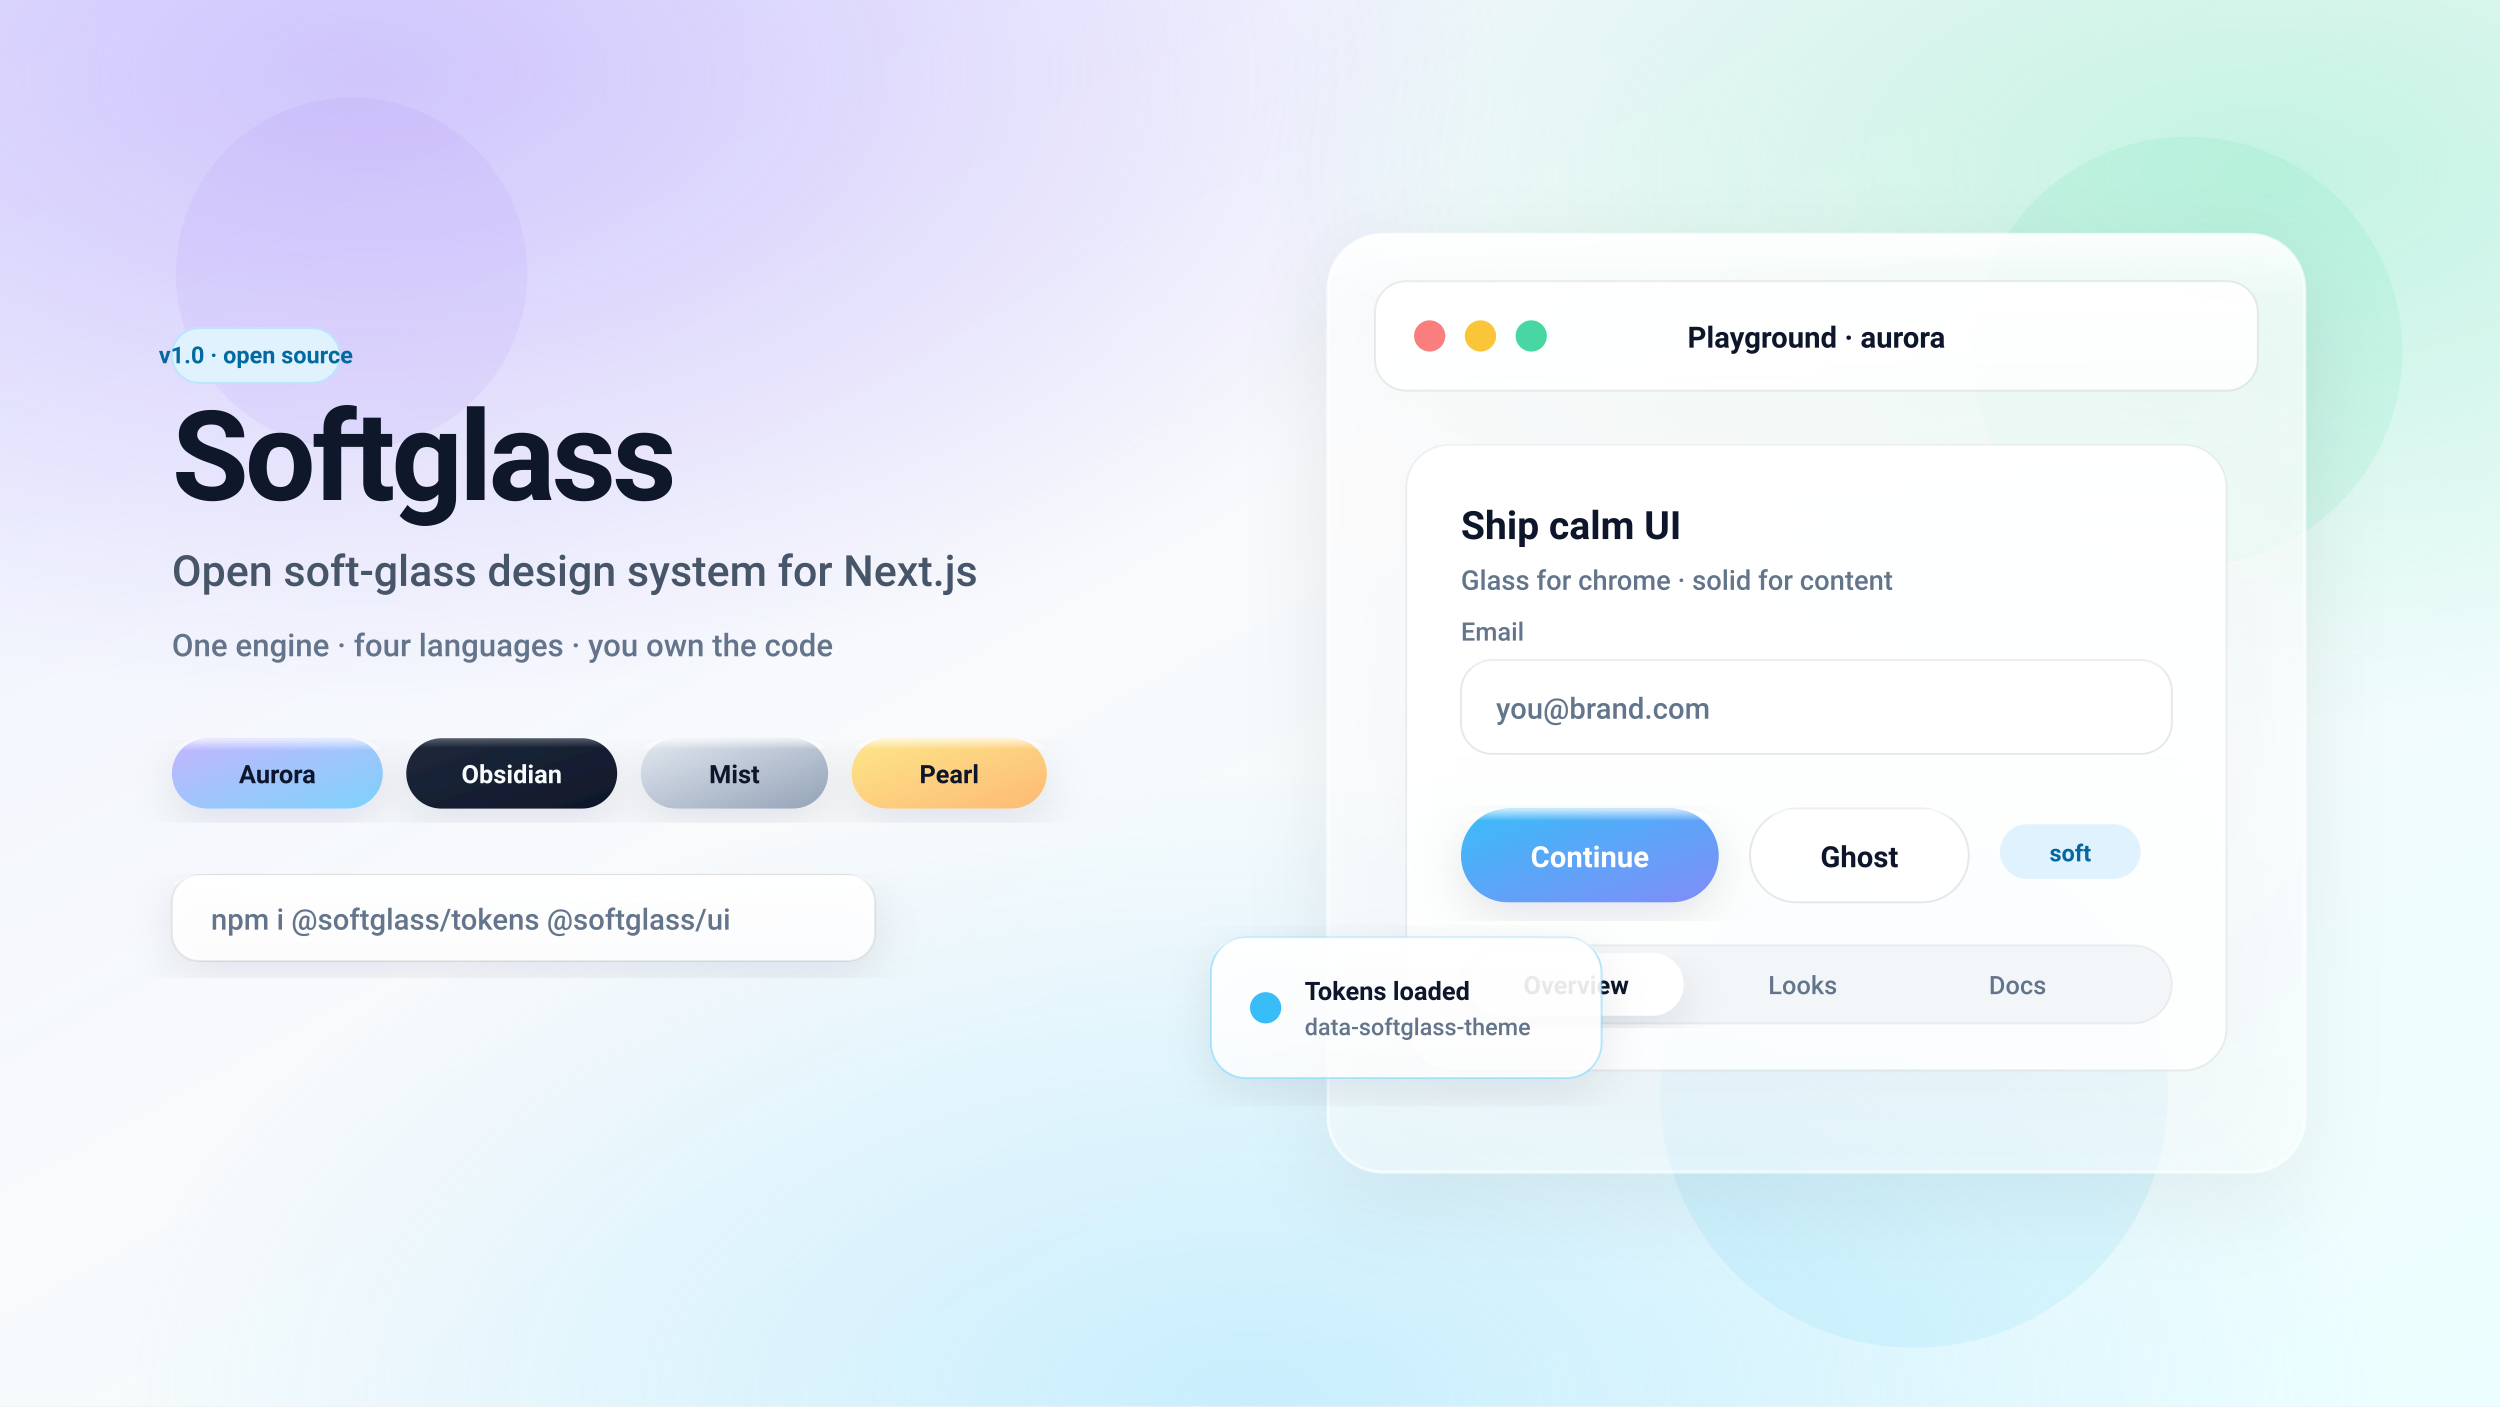
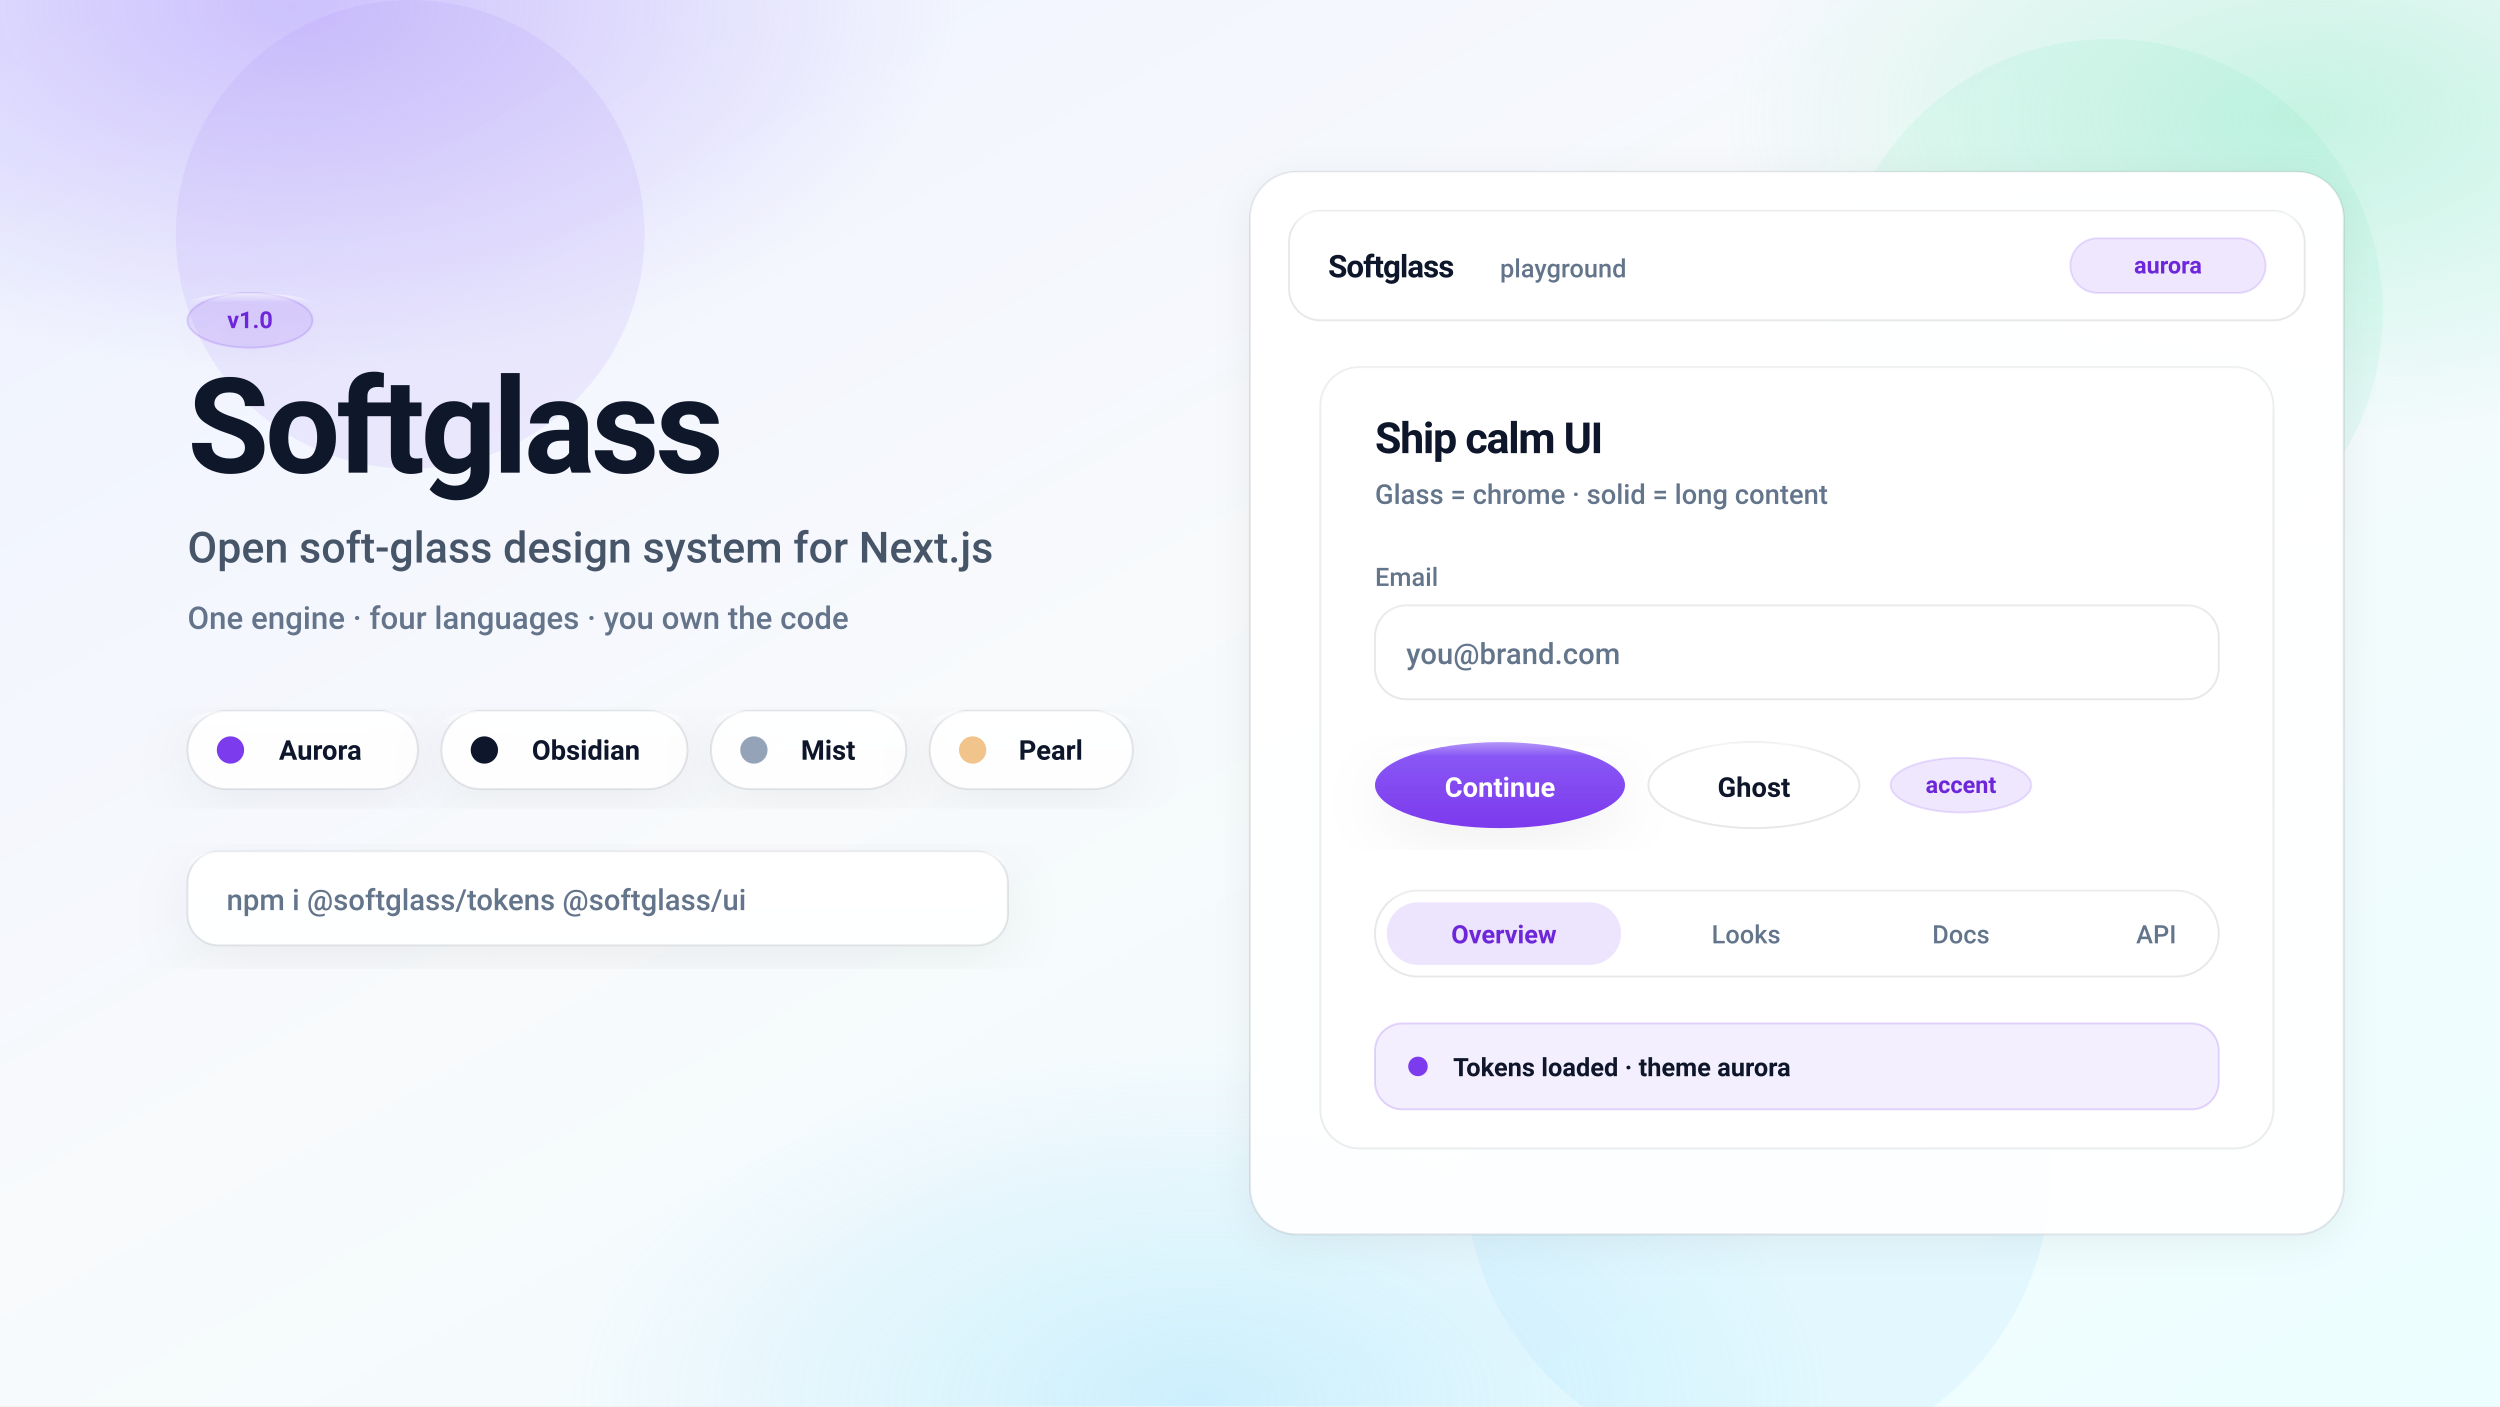
<svg xmlns="http://www.w3.org/2000/svg" width="1280" height="720" viewBox="0 0 1280 720" role="img" aria-labelledby="title desc">
  <defs>
-     <linearGradient id="bg" x1="0%" y1="0%" x2="100%" y2="100%">
+     <linearGradient id="bgBase" x1="0" y1="0" x2="1" y2="1">
      <stop offset="0%" stop-color="#eef2ff" />
      <stop offset="45%" stop-color="#f8fafc" />
      <stop offset="100%" stop-color="#ecfeff" />
    </linearGradient>
-     <radialGradient id="blobViolet" cx="15%" cy="5%" r="45%">
-       <stop offset="0%" stop-color="#a78bfa" stop-opacity="0.45" />
-       <stop offset="100%" stop-color="#a78bfa" stop-opacity="0" />
+     <radialGradient id="orbV" cx="12%" cy="0%" r="48%">
+       <stop offset="0%" stop-color="#a78bfa" stop-opacity="0.48" />
+       <stop offset="55%" stop-color="#a78bfa" stop-opacity="0" />
    </radialGradient>
-     <radialGradient id="blobMint" cx="90%" cy="12%" r="40%">
-       <stop offset="0%" stop-color="#6ee7b7" stop-opacity="0.38" />
-       <stop offset="100%" stop-color="#6ee7b7" stop-opacity="0" />
+     <radialGradient id="orbM" cx="92%" cy="8%" r="42%">
+       <stop offset="0%" stop-color="#6ee7b7" stop-opacity="0.36" />
+       <stop offset="55%" stop-color="#6ee7b7" stop-opacity="0" />
    </radialGradient>
-     <radialGradient id="blobSky" cx="50%" cy="100%" r="45%">
-       <stop offset="0%" stop-color="#7dd3fc" stop-opacity="0.35" />
-       <stop offset="100%" stop-color="#7dd3fc" stop-opacity="0" />
+     <radialGradient id="orbS" cx="48%" cy="100%" r="46%">
+       <stop offset="0%" stop-color="#7dd3fc" stop-opacity="0.32" />
+       <stop offset="55%" stop-color="#7dd3fc" stop-opacity="0" />
    </radialGradient>
-     <linearGradient id="glassFill" x1="0%" y1="0%" x2="0%" y2="100%">
-       <stop offset="0%" stop-color="#ffffff" stop-opacity="0.72" />
-       <stop offset="100%" stop-color="#ffffff" stop-opacity="0.42" />
+     <linearGradient id="frost" x1="0" y1="0" x2="0" y2="1">
+       <stop offset="0%" stop-color="#ffffff" stop-opacity="0.96" />
+       <stop offset="42%" stop-color="#ffffff" stop-opacity="0.90" />
+       <stop offset="100%" stop-color="#ffffff" stop-opacity="0.86" />
    </linearGradient>
-     <linearGradient id="frostFill" x1="0%" y1="0%" x2="0%" y2="100%">
-       <stop offset="0%" stop-color="#ffffff" stop-opacity="0.94" />
-       <stop offset="100%" stop-color="#ffffff" stop-opacity="0.82" />
+     <linearGradient id="frostStrong" x1="0" y1="0" x2="0" y2="1">
+       <stop offset="0%" stop-color="#ffffff" stop-opacity="0.98" />
+       <stop offset="48%" stop-color="#ffffff" stop-opacity="0.94" />
+       <stop offset="100%" stop-color="#ffffff" stop-opacity="0.92" />
    </linearGradient>
-     <linearGradient id="gloss" x1="0%" y1="0%" x2="0%" y2="100%">
-       <stop offset="0%" stop-color="#ffffff" stop-opacity="0.75" />
-       <stop offset="35%" stop-color="#ffffff" stop-opacity="0" />
+     <linearGradient id="glossTop" x1="0" y1="0" x2="0" y2="1">
+       <stop offset="0%" stop-color="#ffffff" stop-opacity="0.65" />
+       <stop offset="42%" stop-color="#ffffff" stop-opacity="0" />
    </linearGradient>
-     <linearGradient id="accentBtn" x1="0%" y1="0%" x2="100%" y2="100%">
-       <stop offset="0%" stop-color="#38bdf8" />
-       <stop offset="100%" stop-color="#818cf8" />
+     <linearGradient id="accentSolid" x1="0" y1="0" x2="0" y2="1">
+       <stop offset="0%" stop-color="#8b5cf6" />
+       <stop offset="100%" stop-color="#7c3aed" />
    </linearGradient>
-     <linearGradient id="chipAurora" x1="0%" y1="0%" x2="100%" y2="100%">
-       <stop offset="0%" stop-color="#c4b5fd" />
-       <stop offset="100%" stop-color="#7dd3fc" />
+     <linearGradient id="accentGloss" x1="0" y1="0" x2="0" y2="1">
+       <stop offset="0%" stop-color="#ffffff" stop-opacity="0.35" />
+       <stop offset="45%" stop-color="#ffffff" stop-opacity="0" />
    </linearGradient>
-     <linearGradient id="chipObsidian" x1="0%" y1="0%" x2="100%" y2="100%">
-       <stop offset="0%" stop-color="#1e293b" />
-       <stop offset="100%" stop-color="#0f172a" />
-     </linearGradient>
-     <linearGradient id="chipMist" x1="0%" y1="0%" x2="100%" y2="100%">
-       <stop offset="0%" stop-color="#e2e8f0" />
-       <stop offset="100%" stop-color="#94a3b8" />
-     </linearGradient>
-     <linearGradient id="chipPearl" x1="0%" y1="0%" x2="100%" y2="100%">
-       <stop offset="0%" stop-color="#fde68a" />
-       <stop offset="100%" stop-color="#fdba74" />
-     </linearGradient>
-     <filter id="softShadow" x="-20%" y="-20%" width="140%" height="140%">
-       <feDropShadow dx="0" dy="18" stdDeviation="22" flood-color="#0f172a" flood-opacity="0.12" />
+     <filter id="elevated" x="-30%" y="-30%" width="160%" height="160%">
+       <feDropShadow dx="0" dy="18" stdDeviation="28" flood-color="#6366f1" flood-opacity="0.14" />
+       <feDropShadow dx="0" dy="4" stdDeviation="10" flood-color="#0f172a" flood-opacity="0.06" />
    </filter>
-     <filter id="softShadowSm" x="-20%" y="-20%" width="140%" height="140%">
-       <feDropShadow dx="0" dy="8" stdDeviation="12" flood-color="#0f172a" flood-opacity="0.1" />
+     <filter id="soft" x="-25%" y="-25%" width="150%" height="150%">
+       <feDropShadow dx="0" dy="8" stdDeviation="16" flood-color="#0f172a" flood-opacity="0.06" />
    </filter>
-     <style>
-       .title { font-family: ui-sans-serif, system-ui, -apple-system, "Segoe UI", Roboto, sans-serif; font-weight: 700; fill: #0f172a; letter-spacing: -0.03em; }
-       .sub { font-family: ui-sans-serif, system-ui, -apple-system, "Segoe UI", Roboto, sans-serif; font-weight: 500; fill: #475569; }
-       .label { font-family: ui-sans-serif, system-ui, -apple-system, "Segoe UI", Roboto, sans-serif; font-weight: 600; fill: #0f172a; }
-       .muted { font-family: ui-sans-serif, system-ui, -apple-system, "Segoe UI", Roboto, sans-serif; font-weight: 500; fill: #64748b; }
-       .btnText { font-family: ui-sans-serif, system-ui, -apple-system, "Segoe UI", Roboto, sans-serif; font-weight: 600; fill: #ffffff; }
-       .chipText { font-family: ui-sans-serif, system-ui, -apple-system, "Segoe UI", Roboto, sans-serif; font-weight: 600; fill: #0f172a; font-size: 13px; }
-       .chipTextLight { font-family: ui-sans-serif, system-ui, -apple-system, "Segoe UI", Roboto, sans-serif; font-weight: 600; fill: #f8fafc; font-size: 13px; }
-       .badge { font-family: ui-sans-serif, system-ui, -apple-system, "Segoe UI", Roboto, sans-serif; font-weight: 600; fill: #0369a1; font-size: 12px; }
+     <style type="text/css">
+       .t { font-family: ui-sans-serif, system-ui, -apple-system, "Segoe UI", Roboto, "Helvetica Neue", Arial, sans-serif; }
+       .title { font-weight: 700; fill: #0f172a; letter-spacing: -0.03em; }
+       .sub { font-weight: 500; fill: #475569; }
+       .muted { font-weight: 500; fill: #64748b; }
+       .fg { font-weight: 600; fill: #0f172a; }
+       .onAccent { font-weight: 600; fill: #ffffff; }
+       .accent { font-weight: 600; fill: #6d28d9; }
    </style>
  </defs>
-   <rect width="1280" height="720" fill="url(#bg)" />
-   <rect width="1280" height="720" fill="url(#blobViolet)" />
-   <rect width="1280" height="720" fill="url(#blobMint)" />
-   <rect width="1280" height="720" fill="url(#blobSky)" />
-   <circle cx="180" cy="140" r="90" fill="#a78bfa" opacity="0.12" />
-   <circle cx="1120" cy="180" r="110" fill="#34d399" opacity="0.1" />
-   <circle cx="980" cy="560" r="130" fill="#38bdf8" opacity="0.1" />
-   <g transform="translate(88, 168)">
-     <rect x="0" y="0" width="86" height="28" rx="14" fill="#e0f2fe" stroke="#bae6fd" />
-     <text x="43" y="18" text-anchor="middle" class="badge">v1.0 · open source</text>
-     <text x="0" y="88" class="title" font-size="64">Softglass</text>
-     <text x="0" y="132" class="sub" font-size="22">Open soft-glass design system for Next.js</text>
-     <text x="0" y="168" class="muted" font-size="16">One engine · four languages · you own the code</text>
-     <g transform="translate(0, 210)">
-       <g filter="url(#softShadowSm)">
-         <rect width="108" height="36" rx="18" fill="url(#chipAurora)" />
-         <rect width="108" height="18" rx="18" fill="url(#gloss)" />
-         <text x="54" y="23" text-anchor="middle" class="chipText">Aurora</text>
+   <rect width="1280" height="720" fill="url(#bgBase)" />
+   <rect width="1280" height="720" fill="url(#orbV)" />
+   <rect width="1280" height="720" fill="url(#orbM)" />
+   <rect width="1280" height="720" fill="url(#orbS)" />
+   <circle cx="210" cy="120" r="120" fill="#a78bfa" opacity="0.14" />
+   <circle cx="1080" cy="160" r="140" fill="#6ee7b7" opacity="0.12" />
+   <circle cx="900" cy="600" r="150" fill="#7dd3fc" opacity="0.12" />
+   <g transform="translate(96 150)">
+     <g filter="url(#soft)">
+       <rect x="0" y="0" width="64" height="28" rx="999" fill="rgba(124,58,237,0.12)" stroke="rgba(124,58,237,0.18)" />
+       <rect x="0" y="0" width="64" height="12" rx="999" fill="url(#glossTop)" />
+       <text x="32" y="18" text-anchor="middle" class="t accent" font-size="12">v1.0</text>
+     </g>
+     <text x="0" y="92" class="t title" font-size="68">Softglass</text>
+     <text x="0" y="138" class="t sub" font-size="22">Open soft-glass design system for Next.js</text>
+     <text x="0" y="172" class="t muted" font-size="16">One engine · four languages · you own the code</text>
+     <g transform="translate(0 214)">
+       <g filter="url(#soft)">
+         <rect width="118" height="40" rx="20" fill="url(#frost)" stroke="rgba(15,23,42,0.1)" />
+         <rect width="118" height="16" rx="20" fill="url(#glossTop)" />
+         <circle cx="22" cy="20" r="7" fill="#7c3aed" />
+         <text x="68" y="25" text-anchor="middle" class="t fg" font-size="14">Aurora</text>
      </g>
-       <g transform="translate(120,0)" filter="url(#softShadowSm)">
-         <rect width="108" height="36" rx="18" fill="url(#chipObsidian)" />
-         <rect width="108" height="14" rx="18" fill="url(#gloss)" opacity="0.35" />
-         <text x="54" y="23" text-anchor="middle" class="chipTextLight">Obsidian</text>
+       <g transform="translate(130 0)" filter="url(#soft)">
+         <rect width="126" height="40" rx="20" fill="url(#frost)" stroke="rgba(15,23,42,0.1)" />
+         <rect width="126" height="16" rx="20" fill="url(#glossTop)" />
+         <circle cx="22" cy="20" r="7" fill="#0f172a" />
+         <text x="74" y="25" text-anchor="middle" class="t fg" font-size="14">Obsidian</text>
      </g>
-       <g transform="translate(240,0)" filter="url(#softShadowSm)">
-         <rect width="96" height="36" rx="18" fill="url(#chipMist)" />
-         <rect width="96" height="16" rx="18" fill="url(#gloss)" />
-         <text x="48" y="23" text-anchor="middle" class="chipText">Mist</text>
+       <g transform="translate(268 0)" filter="url(#soft)">
+         <rect width="100" height="40" rx="20" fill="url(#frost)" stroke="rgba(15,23,42,0.1)" />
+         <rect width="100" height="16" rx="20" fill="url(#glossTop)" />
+         <circle cx="22" cy="20" r="7" fill="#94a3b8" />
+         <text x="60" y="25" text-anchor="middle" class="t fg" font-size="14">Mist</text>
      </g>
-       <g transform="translate(348,0)" filter="url(#softShadowSm)">
-         <rect width="100" height="36" rx="18" fill="url(#chipPearl)" />
-         <rect width="100" height="16" rx="18" fill="url(#gloss)" />
-         <text x="50" y="23" text-anchor="middle" class="chipText">Pearl</text>
+       <g transform="translate(380 0)" filter="url(#soft)">
+         <rect width="104" height="40" rx="20" fill="url(#frost)" stroke="rgba(15,23,42,0.1)" />
+         <rect width="104" height="16" rx="20" fill="url(#glossTop)" />
+         <circle cx="22" cy="20" r="7" fill="#f0c48a" />
+         <text x="62" y="25" text-anchor="middle" class="t fg" font-size="14">Pearl</text>
      </g>
    </g>
-     <g transform="translate(0, 280)" filter="url(#softShadowSm)">
-       <rect width="360" height="44" rx="14" fill="url(#frostFill)" stroke="rgba(15,23,42,0.08)" />
-       <rect width="360" height="16" rx="14" fill="url(#gloss)" />
-       <text x="20" y="28" class="muted" font-size="15">npm i @softglass/tokens @softglass/ui</text>
+     <g transform="translate(0 286)" filter="url(#soft)">
+       <rect width="420" height="48" rx="16" fill="url(#frostStrong)" stroke="rgba(15,23,42,0.1)" />
+       <rect width="420" height="18" rx="16" fill="url(#glossTop)" />
+       <text x="20" y="30" class="t muted" font-size="15">npm i @softglass/tokens @softglass/ui</text>
    </g>
  </g>
-   <g transform="translate(680, 120)" filter="url(#softShadow)">
-     <rect width="500" height="480" rx="28" fill="url(#glassFill)" stroke="rgba(255,255,255,0.65)" stroke-width="1.5" />
-     <rect width="500" height="90" rx="28" fill="url(#gloss)" />
-     <rect x="24" y="24" width="452" height="56" rx="16" fill="url(#frostFill)" stroke="rgba(15,23,42,0.08)" />
-     <circle cx="52" cy="52" r="8" fill="#f87171" opacity="0.9" />
-     <circle cx="78" cy="52" r="8" fill="#fbbf24" opacity="0.9" />
-     <circle cx="104" cy="52" r="8" fill="#34d399" opacity="0.9" />
-     <text x="250" y="58" text-anchor="middle" class="label" font-size="15">Playground · aurora</text>
-     <g transform="translate(40, 108)">
-       <rect width="420" height="320" rx="22" fill="url(#frostFill)" stroke="rgba(15,23,42,0.07)" />
-       <rect width="420" height="70" rx="22" fill="url(#gloss)" />
-       <text x="28" y="48" class="label" font-size="20">Ship calm UI</text>
-       <text x="28" y="74" class="muted" font-size="14">Glass for chrome · solid for content</text>
-       <g transform="translate(28, 100)">
-         <text x="0" y="0" class="muted" font-size="13">Email</text>
-         <rect y="10" width="364" height="48" rx="16" fill="#ffffff" stroke="rgba(15,23,42,0.1)" />
-         <rect y="10" width="364" height="18" rx="16" fill="url(#gloss)" opacity="0.5" />
-         <text x="18" y="40" class="muted" font-size="15">you@brand.com</text>
+   <g transform="translate(640 88)" filter="url(#elevated)">
+     <rect width="560" height="544" rx="24" fill="url(#frostStrong)" stroke="rgba(15,23,42,0.1)" />
+     <rect width="560" height="100" rx="24" fill="url(#glossTop)" />
+     <g transform="translate(20 20)">
+       <rect width="520" height="56" rx="16" fill="url(#frost)" stroke="rgba(15,23,42,0.1)" />
+       <rect width="520" height="22" rx="16" fill="url(#glossTop)" />
+       <text x="20" y="34" class="t title" font-size="16">Softglass</text>
+       <text x="108" y="34" class="t muted" font-size="13">playground</text>
+       <rect x="400" y="14" width="100" height="28" rx="14" fill="rgba(124,58,237,0.12)" stroke="rgba(124,58,237,0.16)" />
+       <text x="450" y="32" text-anchor="middle" class="t accent" font-size="12">aurora</text>
+     </g>
+     <g transform="translate(36 100)">
+       <rect width="488" height="400" rx="20" fill="rgba(255,255,255,0.88)" stroke="rgba(15,23,42,0.08)" />
+       <rect width="488" height="70" rx="20" fill="url(#glossTop)" opacity="0.55" />
+       <text x="28" y="44" class="t title" font-size="22">Ship calm UI</text>
+       <text x="28" y="70" class="t muted" font-size="14">Glass = chrome · solid = long content</text>
+       <text x="28" y="112" class="t muted" font-size="13">Email</text>
+       <g transform="translate(28 122)">
+         <rect width="432" height="48" rx="16" fill="#ffffff" stroke="rgba(15,23,42,0.1)" />
+         <rect width="432" height="16" rx="16" fill="url(#glossTop)" opacity="0.4" />
+         <text x="16" y="30" class="t muted" font-size="15">you@brand.com</text>
      </g>
-       <g transform="translate(28, 186)">
-         <g filter="url(#softShadowSm)">
-           <rect width="132" height="48" rx="24" fill="url(#accentBtn)" />
-           <rect width="132" height="18" rx="24" fill="url(#gloss)" />
-           <text x="66" y="30" text-anchor="middle" class="btnText" font-size="15">Continue</text>
+       <g transform="translate(28 192)">
+         <g filter="url(#soft)">
+           <rect width="128" height="44" rx="999" fill="url(#accentSolid)" />
+           <rect width="128" height="16" rx="999" fill="url(#accentGloss)" />
+           <text x="64" y="28" text-anchor="middle" class="t onAccent" font-size="14">Continue</text>
        </g>
-         <g transform="translate(148,0)">
-           <rect width="112" height="48" rx="24" fill="rgba(255,255,255,0.7)" stroke="rgba(15,23,42,0.1)" />
-           <rect width="112" height="16" rx="24" fill="url(#gloss)" />
-           <text x="56" y="30" text-anchor="middle" class="label" font-size="15">Ghost</text>
+         <g transform="translate(140 0)">
+           <rect width="108" height="44" rx="999" fill="url(#frost)" stroke="rgba(15,23,42,0.1)" />
+           <rect width="108" height="16" rx="999" fill="url(#glossTop)" />
+           <text x="54" y="28" text-anchor="middle" class="t fg" font-size="14">Ghost</text>
        </g>
-         <g transform="translate(276,8)">
-           <rect width="72" height="28" rx="14" fill="#e0f2fe" />
-           <text x="36" y="19" text-anchor="middle" class="badge">soft</text>
+         <g transform="translate(264 8)">
+           <rect width="72" height="28" rx="999" fill="rgba(124,58,237,0.12)" stroke="rgba(124,58,237,0.16)" />
+           <text x="36" y="18" text-anchor="middle" class="t accent" font-size="12">accent</text>
        </g>
      </g>
-       <g transform="translate(28, 256)">
-         <rect width="364" height="40" rx="20" fill="rgba(241,245,249,0.9)" stroke="rgba(15,23,42,0.06)" />
-         <rect x="4" y="4" width="110" height="32" rx="16" fill="#ffffff" filter="url(#softShadowSm)" />
-         <text x="59" y="25" text-anchor="middle" class="label" font-size="13">Overview</text>
-         <text x="175" y="25" text-anchor="middle" class="muted" font-size="13">Looks</text>
-         <text x="285" y="25" text-anchor="middle" class="muted" font-size="13">Docs</text>
+       <g transform="translate(28 268)">
+         <rect width="432" height="44" rx="22" fill="rgba(255,255,255,0.86)" stroke="rgba(15,23,42,0.1)" />
+         <rect width="432" height="16" rx="22" fill="url(#glossTop)" opacity="0.5" />
+         <rect x="6" y="6" width="120" height="32" rx="16" fill="rgba(124,58,237,0.14)" />
+         <text x="66" y="27" text-anchor="middle" class="t accent" font-size="13">Overview</text>
+         <text x="190" y="27" text-anchor="middle" class="t muted" font-size="13">Looks</text>
+         <text x="300" y="27" text-anchor="middle" class="t muted" font-size="13">Docs</text>
+         <text x="400" y="27" text-anchor="middle" class="t muted" font-size="13">API</text>
+       </g>
+       <g transform="translate(28 336)">
+         <rect width="432" height="44" rx="14" fill="rgba(124,58,237,0.08)" stroke="rgba(124,58,237,0.2)" />
+         <circle cx="22" cy="22" r="5" fill="#7c3aed" />
+         <text x="40" y="27" class="t fg" font-size="13">Tokens loaded · theme aurora</text>
      </g>
    </g>
  </g>
-   <g transform="translate(620, 480)" filter="url(#softShadowSm)">
-     <rect width="200" height="72" rx="18" fill="url(#frostFill)" stroke="rgba(56,189,248,0.35)" />
-     <rect width="200" height="28" rx="18" fill="url(#gloss)" />
-     <circle cx="28" cy="36" r="8" fill="#38bdf8" />
-     <text x="48" y="32" class="label" font-size="13">Tokens loaded</text>
-     <text x="48" y="50" class="muted" font-size="12">data-softglass-theme</text>
-   </g>
</svg>
